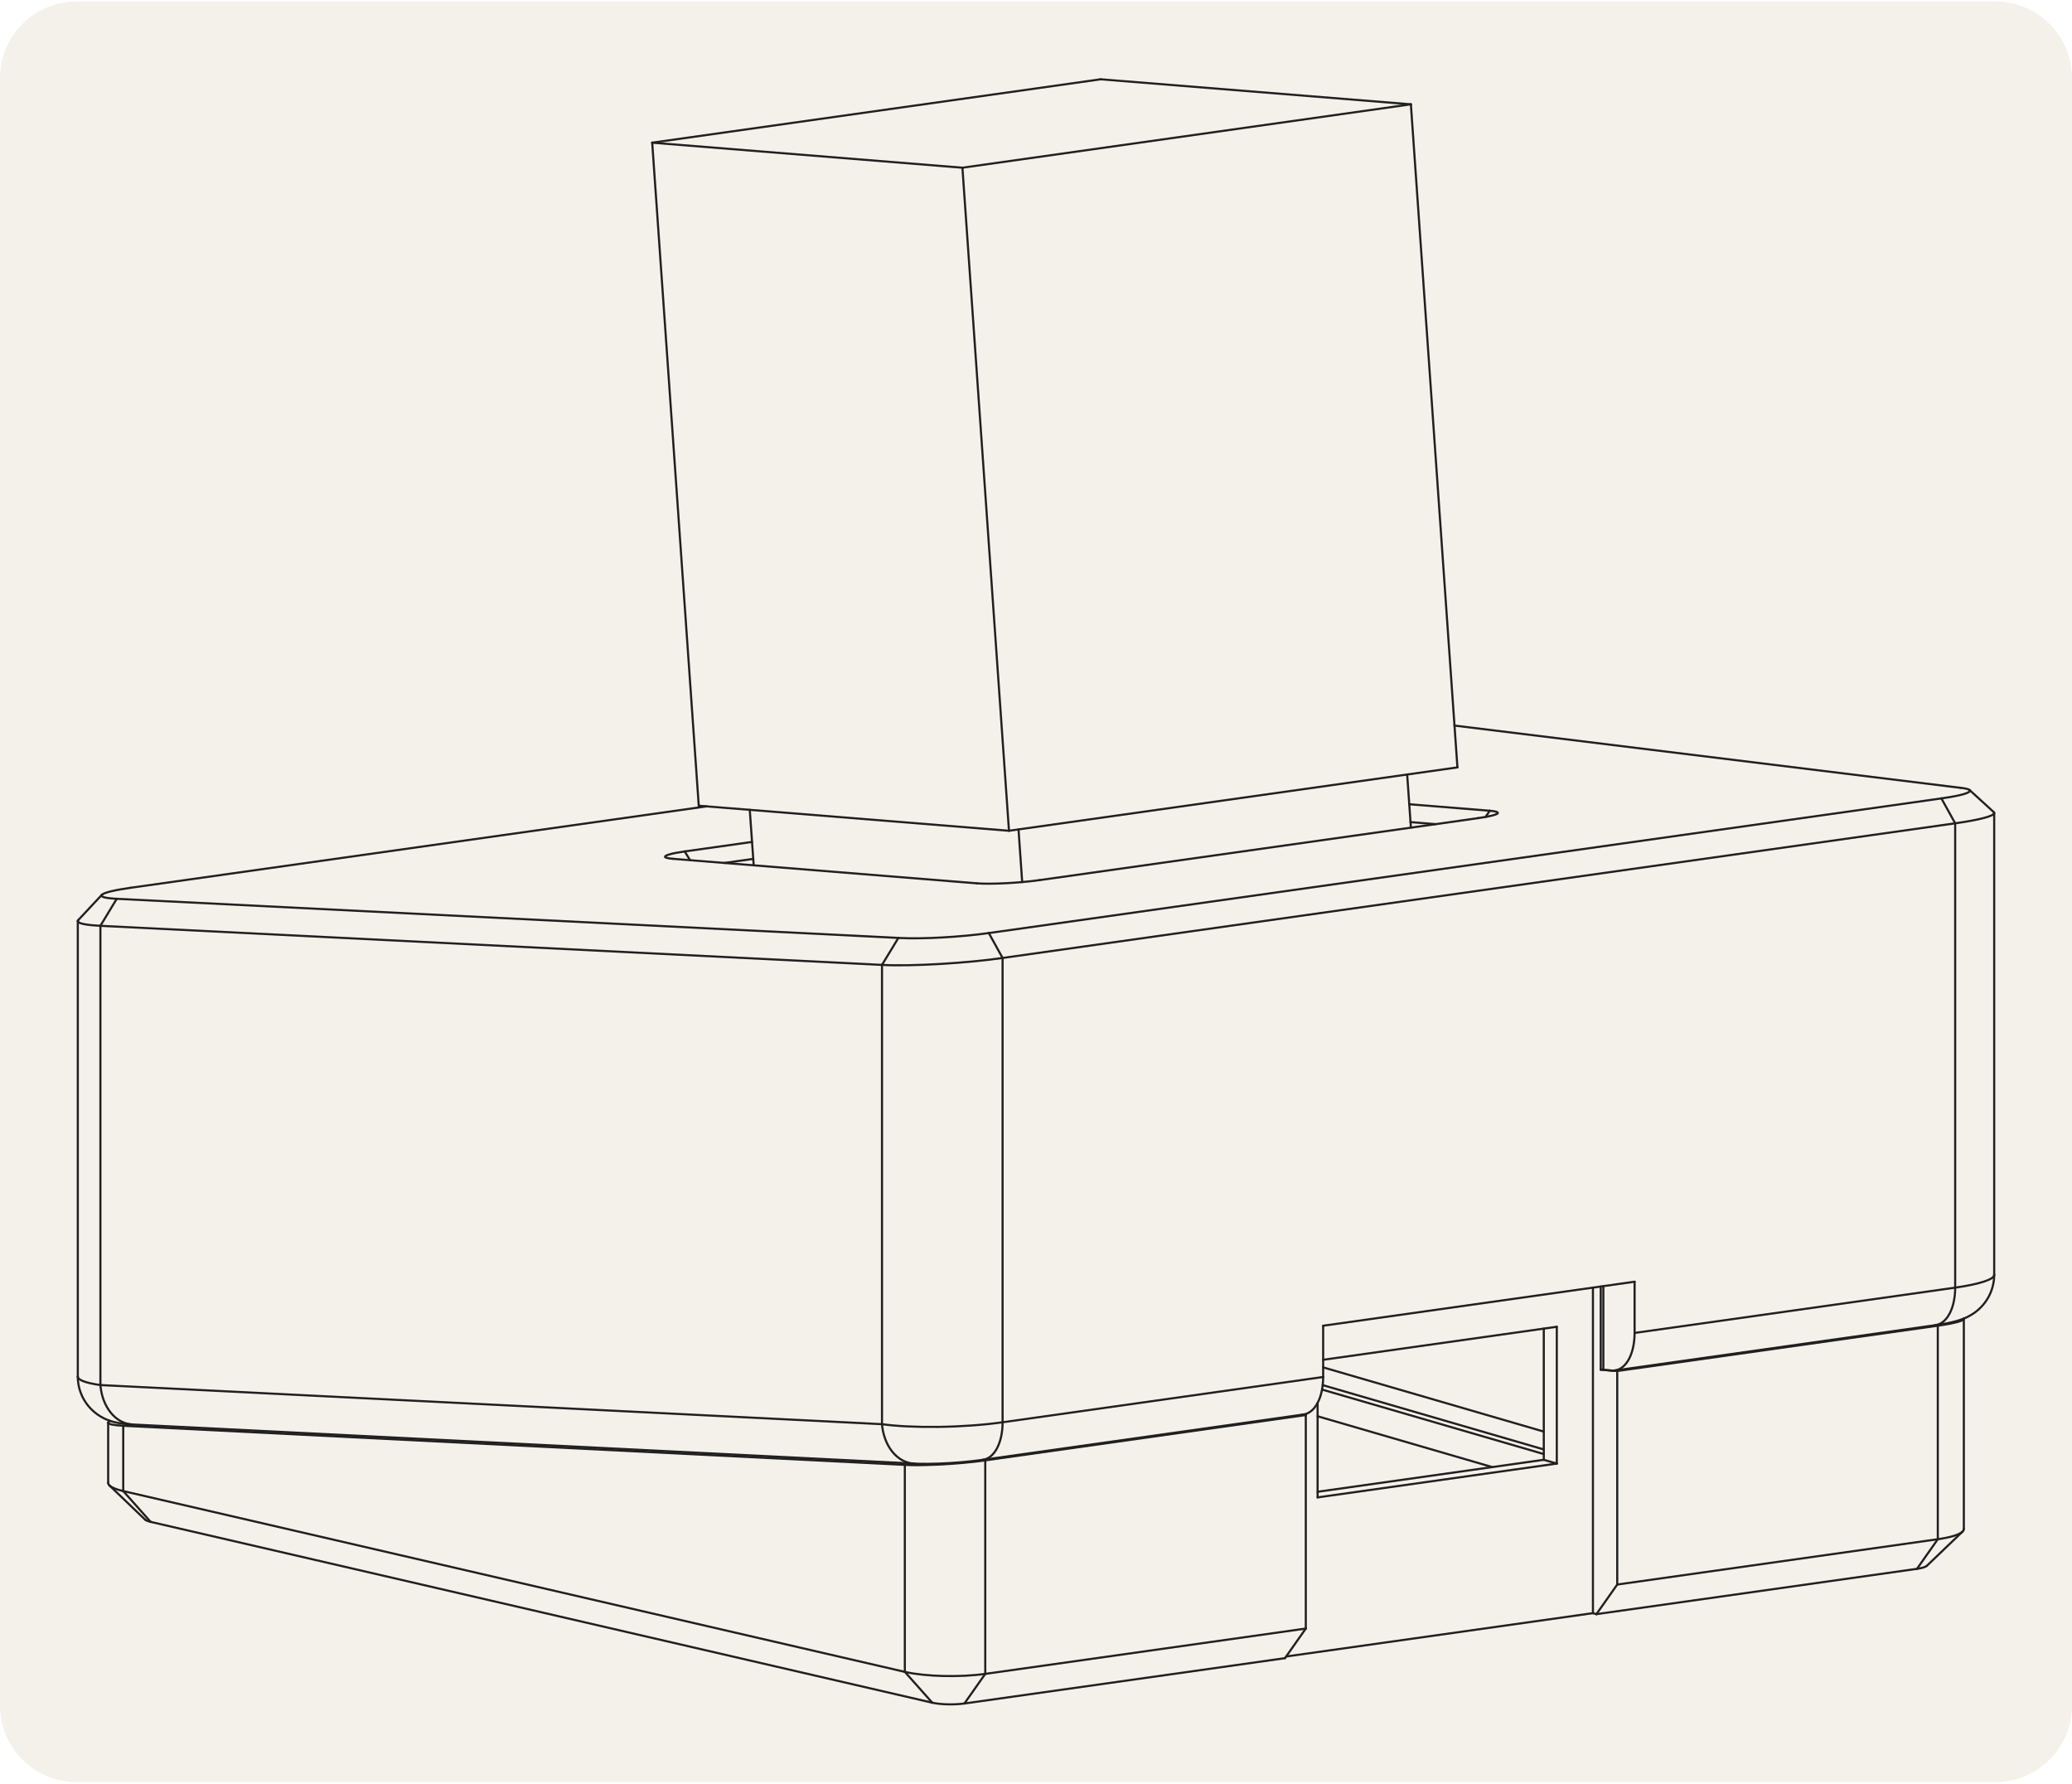
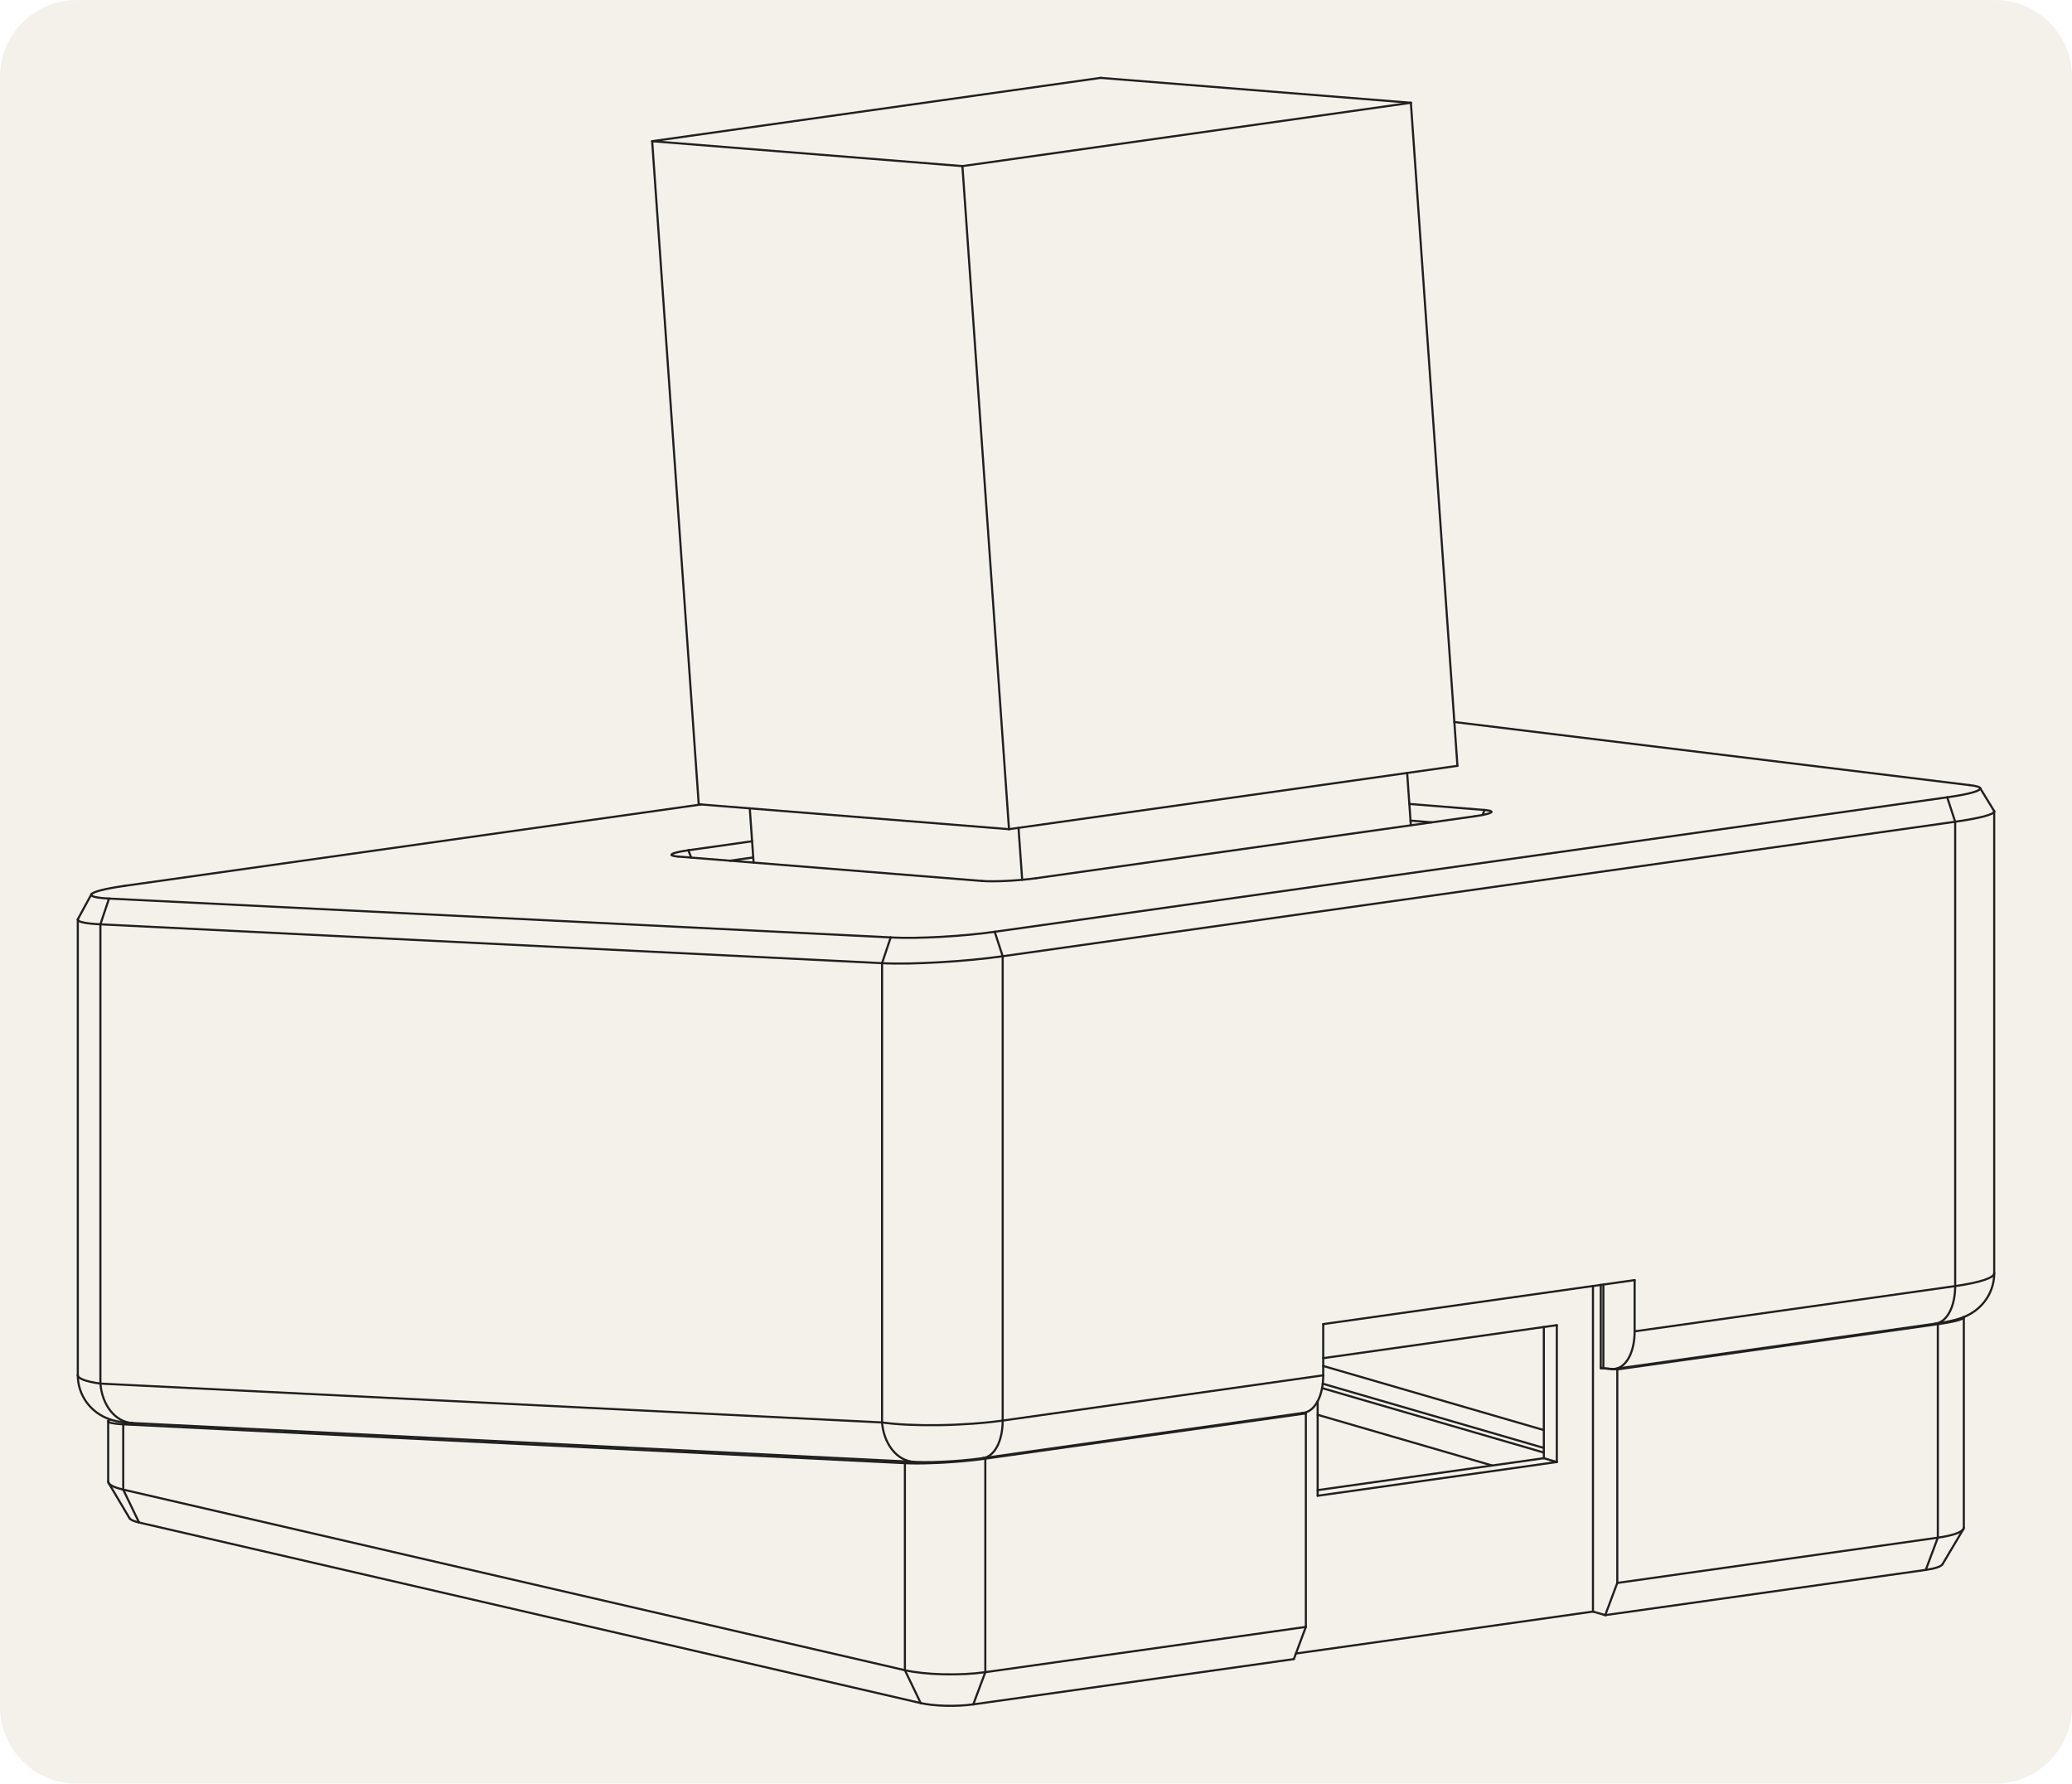
- <svg xmlns="http://www.w3.org/2000/svg" width="409px" height="352px" viewBox="-35.386 -32.392 68.228 58.623" version="1.1">
-   <rect x="-35.386" y="-32.392" width="68.228" height="58.623" rx="2.527" fill="#f4f1ea" />
+ <svg xmlns="http://www.w3.org/2000/svg" width="409px" height="352px" viewBox="-35.402 -32.324 68.228 58.717" version="1.1">
+   <rect x="-35.402" y="-32.324" width="68.228" height="58.717" rx="2.527" fill="#f4f1ea" />
  <g transform="scale(1,-1)" stroke-linecap="round">
    <g fill="none" stroke="rgb(32,32,32)" stroke-width="0.07" id="visible">
-       <line x1="-31.085" y1="3.214" x2="-12.122" y2="5.894" />
-       <path d="M -32.08,1.962 C -32.552,1.986 -32.825,2.04 -32.824,2.118" />
-       <path d="M -32.824,2.118 Q -32.824,2.135 -32.807,2.153" />
-       <line x1="17.41" y1="-12.658" x2="17.686" y2="-12.68" />
-       <path d="M -31.541,2.851 C -31.914,2.869 -32.094,2.917 -32.032,2.982" />
-       <path d="M -32.032,2.982 C -31.971,3.052 -31.607,3.141 -31.085,3.214" />
-       <line x1="28.541" y1="6.156" x2="-2.826" y2="1.723" />
-       <path d="M 29.167,6.505 Q 29.191,6.502 29.213,6.5 Q 29.422,6.474 29.469,6.432" />
-       <path d="M 29.469,6.432 C 29.509,6.393 29.447,6.349 29.283,6.299 C 29.12,6.251 28.861,6.201 28.541,6.156" />
-       <path d="M -2.826,1.723 C -3.263,1.661 -3.815,1.609 -4.347,1.579 C -4.88,1.549 -5.385,1.542 -5.741,1.56 C -5.761,1.561 -5.782,1.562 -5.804,1.563" />
-       <line x1="12.508" y1="8.554" x2="29.167" y2="6.505" />
-       <line x1="-5.804" y1="1.563" x2="-31.542" y2="2.851" />
-       <line x1="13.67" y1="5.75" x2="11.019" y2="5.964" />
-       <line x1="-10.622" y1="4.723" x2="-12.84" y2="4.41" />
-       <path d="M -12.84,4.41 A 1.5,0.155 4.017 0,1 -13.476,4.221" />
-       <path d="M -13.476,4.221 A 1.5,0.155 4.017 0,1 -13.219,4.167" />
-       <line x1="-13.219" y1="4.167" x2="-3.231" y2="3.361" />
-       <path d="M -3.231,3.361 A 1.5,0.155 4.017 0,1 -1.149,3.467" />
-       <line x1="-1.149" y1="3.467" x2="13.29" y2="5.507" />
-       <path d="M 13.29,5.507 A 1.5,0.155 4.017 0,1 13.928,5.664" />
-       <path d="M 13.928,5.664 A 1.5,0.155 4.017 0,1 13.67,5.75" />
-       <line x1="-6.343" y1="0.675" x2="-32.08" y2="1.962" />
-       <path d="M 30.263,5.707 Q 30.28,5.692 30.28,5.676" />
-       <path d="M 30.28,5.676 C 30.285,5.577 29.785,5.447 28.995,5.336" />
-       <path d="M 17.686,-12.68 A 1.5,0.84 98.044 0,1 17.791,-12.677" />
-       <path d="M 17.791,-12.677 A 1.5,0.84 98.044 0,1 18.439,-11.441" />
-       <line x1="18.439" y1="-9.755" x2="18.439" y2="-11.441" />
-       <line x1="17.41" y1="-12.658" x2="17.41" y2="-9.9" />
-       <line x1="8.184" y1="-11.204" x2="8.184" y2="-12.891" />
-       <path d="M 7.536,-14.126 A 1.5,0.84 98.044 0,1 8.184,-12.891" />
-       <line x1="28.995" y1="5.336" x2="-2.372" y2="0.903" />
-       <path d="M -2.372,0.903 C -3.551,0.733 -5.363,0.622 -6.343,0.675" />
-       <line x1="11.06" y1="5.376" x2="11.889" y2="5.309" />
-       <line x1="-10.583" y1="4.165" x2="-11.53" y2="4.031" />
-       <line x1="18.439" y1="-9.755" x2="8.184" y2="-11.204" />
-       <path d="M -31.824,-16.379 A 2.0,0.406 0.0 0,1 -31.781,-16.463" />
-       <path d="M -31.781,-16.463 A 2.0,0.406 0.0 0,1 -31.328,-16.647" />
-       <path d="M -31.759,-14.336 Q -31.824,-14.367 -31.824,-14.393" />
-       <path d="M -31.824,-14.393 C -31.825,-14.444 -31.645,-14.481 -31.328,-14.497" />
-       <path d="M 28.423,-11.203 Q 28.535,-11.187 28.637,-11.17 Q 28.737,-11.154 28.826,-11.137 Q 28.911,-11.12 28.985,-11.102 Q 29.019,-11.094 29.053,-11.085 Q 29.082,-11.077 29.112,-11.068 Q 29.137,-11.06 29.163,-11.052 Q 29.184,-11.043 29.204,-11.035 Q 29.221,-11.027 29.237,-11.019 Q 29.249,-11.011 29.261,-11.003 Q 29.268,-10.996 29.275,-10.988 Q 29.277,-10.981 29.28,-10.973" />
-       <path d="M 29.28,-10.973 L 29.279,-10.968" />
-       <line x1="17.867" y1="-12.695" x2="28.423" y2="-11.203" />
-       <line x1="17.324" y1="-12.651" x2="17.867" y2="-12.695" />
-       <line x1="17.41" y1="-12.639" x2="17.324" y2="-12.651" />
-       <line x1="7.484" y1="-14.134" x2="7.612" y2="-14.144" />
-       <line x1="-2.943" y1="-15.636" x2="7.612" y2="-14.144" />
-       <path d="M -5.591,-15.784 Q -5.518,-15.787 -5.445,-15.79 Q -5.365,-15.791 -5.285,-15.793 Q -5.199,-15.793 -5.112,-15.793 Q -5.02,-15.792 -4.928,-15.79 Q -4.736,-15.786 -4.534,-15.777 Q -4.431,-15.772 -4.329,-15.767 Q -4.016,-15.749 -3.706,-15.722 Q -3.502,-15.703 -3.308,-15.682 Q -3.214,-15.671 -3.12,-15.659 Q -3.032,-15.648 -2.943,-15.636" />
-       <line x1="-31.328" y1="-14.497" x2="-5.591" y2="-15.784" />
-       <path d="M -30.607,-17.588 A 0.8,0.162 0.0 0,1 -30.426,-17.661" />
-       <line x1="-31.328" y1="-16.647" x2="-5.591" y2="-22.599" />
-       <path d="M 27.737,-19.207 A 0.8,0.162 -1.62401525306663e-15 0,1 28.062,-19.108" />
-       <line x1="17.181" y1="-20.699" x2="27.737" y2="-19.207" />
-       <line x1="17.067" y1="-20.666" x2="17.181" y2="-20.699" />
-       <line x1="17.067" y1="-20.666" x2="6.965" y2="-22.093" />
-       <line x1="-3.629" y1="-23.64" x2="6.926" y2="-22.148" />
-       <path d="M -4.688,-23.614 A 0.8,0.162 0.0 0,1 -3.629,-23.64" />
-       <line x1="-30.426" y1="-17.661" x2="-4.688" y2="-23.614" />
-       <path d="M 28.423,-18.232 A 2.0,0.406 -1.62401525306663e-15 0,1 29.236,-17.983" />
-       <path d="M 29.236,-17.983 A 2.0,0.406 -1.62401525306663e-15 0,1 29.28,-17.899" />
-       <line x1="17.867" y1="-19.724" x2="17.867" y2="-12.695" />
-       <line x1="17.867" y1="-19.724" x2="28.423" y2="-18.232" />
-       <line x1="17.067" y1="-20.666" x2="17.067" y2="-9.949" />
-       <line x1="17.324" y1="-12.651" x2="17.324" y2="-9.913" />
-       <line x1="17.181" y1="-20.699" x2="17.867" y2="-19.724" />
-       <line x1="7.612" y1="-21.173" x2="7.612" y2="-14.144" />
-       <line x1="6.926" y1="-22.148" x2="7.612" y2="-21.173" />
-       <line x1="-2.943" y1="-22.665" x2="7.612" y2="-21.173" />
-       <path d="M -5.591,-22.599 A 2.0,0.406 0.0 0,1 -2.943,-22.665" />
-       <line x1="15.877" y1="-15.742" x2="15.877" y2="-11.238" />
-       <line x1="8.001" y1="-16.855" x2="15.877" y2="-15.742" />
-       <line x1="8.184" y1="-12.325" x2="15.877" y2="-11.238" />
-       <line x1="8.001" y1="-16.855" x2="8.001" y2="-13.744" />
-       <line x1="15.449" y1="-15.617" x2="15.877" y2="-15.742" />
-       <line x1="15.449" y1="-15.617" x2="15.449" y2="-11.298" />
-       <line x1="8.001" y1="-16.67" x2="15.449" y2="-15.617" />
-       <line x1="8.184" y1="-12.575" x2="15.449" y2="-14.689" />
-       <line x1="8.169" y1="-13.159" x2="15.449" y2="-15.277" />
-       <line x1="8.001" y1="-14.184" x2="13.751" y2="-15.857" />
-       <line x1="8.147" y1="-13.305" x2="15.449" y2="-15.429" />
-       <line x1="11.073" y1="5.194" x2="10.95" y2="6.944" />
-       <line x1="-10.568" y1="3.953" x2="-10.697" y2="5.779" />
-       <line x1="-1.727" y1="3.402" x2="-1.848" y2="5.135" />
-       <line x1="0.857" y1="29.83" x2="11.072" y2="29.006" />
-       <line x1="12.605" y1="7.177" x2="11.072" y2="29.006" />
-       <line x1="-12.377" y1="5.915" x2="-13.91" y2="27.743" />
-       <line x1="-13.91" y1="27.743" x2="-3.695" y2="26.919" />
-       <line x1="-2.162" y1="5.091" x2="-3.695" y2="26.919" />
-       <line x1="-12.377" y1="5.915" x2="-2.162" y2="5.091" />
-       <line x1="0.857" y1="29.83" x2="-13.91" y2="27.743" />
-       <line x1="12.605" y1="7.177" x2="-2.162" y2="5.091" />
-       <line x1="11.072" y1="29.006" x2="-3.695" y2="26.919" />
-       <path d="M -32.08,-13.157 C -32.567,-13.089 -32.827,-12.987 -32.824,-12.879" />
-       <line x1="-32.08" y1="-13.157" x2="-32.08" y2="1.962" />
-       <path d="M -32.08,-13.157 A 1.5,1.133 -92.864 0,1 -31.027,-14.455" />
-       <line x1="-32.08" y1="1.962" x2="-31.542" y2="2.851" />
-       <line x1="-6.343" y1="-14.445" x2="-6.343" y2="0.675" />
-       <line x1="-6.343" y1="-14.445" x2="-32.08" y2="-13.157" />
-       <line x1="28.995" y1="-9.95" x2="28.995" y2="5.336" />
-       <path d="M 30.28,-9.528 C 30.28,-9.602 30.168,-9.676 29.943,-9.751 C 29.721,-9.825 29.389,-9.894 28.995,-9.95" />
-       <path d="M -6.343,-14.445 C -6.32,-14.753 -6.209,-15.095 -6.01,-15.343 C -5.813,-15.595 -5.54,-15.733 -5.291,-15.742" />
-       <path d="M 28.995,-9.95 C 28.996,-10.244 28.939,-10.56 28.818,-10.792 C 28.699,-11.027 28.521,-11.163 28.347,-11.185" />
-       <line x1="28.995" y1="-9.95" x2="18.439" y2="-11.441" />
-       <line x1="8.184" y1="-12.891" x2="-2.372" y2="-14.382" />
-       <path d="M -2.372,-14.382 A 1.5,0.84 -81.956 0,0 -3.019,-15.618" />
-       <path d="M -2.372,-14.382 C -2.975,-14.469 -3.761,-14.525 -4.49,-14.534 C -5.221,-14.544 -5.878,-14.51 -6.343,-14.445" />
-       <path d="M -6.343,0.675 L -5.804,1.563" />
-       <line x1="28.995" y1="5.336" x2="28.541" y2="6.156" />
-       <line x1="-2.372" y1="0.903" x2="-2.826" y2="1.723" />
-       <line x1="13.531" y1="5.546" x2="13.67" y2="5.75" />
-       <line x1="-12.663" y1="4.122" x2="-12.84" y2="4.41" />
-       <line x1="-2.372" y1="-14.382" x2="-2.372" y2="0.903" />
-       <line x1="-31.328" y1="-16.647" x2="-31.328" y2="-14.497" />
-       <line x1="-31.328" y1="-16.647" x2="-30.426" y2="-17.661" />
-       <line x1="-5.591" y1="-22.599" x2="-5.591" y2="-15.784" />
-       <line x1="28.423" y1="-18.232" x2="28.423" y2="-11.203" />
-       <line x1="-2.943" y1="-22.665" x2="-2.943" y2="-15.636" />
-       <line x1="-5.591" y1="-22.599" x2="-4.688" y2="-23.614" />
-       <line x1="28.423" y1="-18.232" x2="27.737" y2="-19.207" />
-       <line x1="-2.943" y1="-22.665" x2="-3.629" y2="-23.64" />
-       <line x1="-32.824" y1="-12.879" x2="-32.824" y2="2.118" />
-       <path d="M -31.027,-14.455 C -31.071,-14.452 -31.119,-14.45 -31.16,-14.447" />
-       <path d="M -32.824,-12.879 C -32.825,-13.132 -32.758,-13.41 -32.61,-13.656 C -32.465,-13.903 -32.241,-14.11 -31.989,-14.239 C -31.868,-14.3 -31.748,-14.345 -31.629,-14.375 C -31.54,-14.397 -31.453,-14.414 -31.368,-14.425 C -31.3,-14.434 -31.231,-14.442 -31.16,-14.447" />
-       <path d="M -32.807,2.153 L -32.032,2.982" />
-       <line x1="30.28" y1="-9.528" x2="30.28" y2="5.676" />
-       <line x1="-5.291" y1="-15.742" x2="-31.027" y2="-14.455" />
-       <path d="M 30.28,-9.528 C 30.28,-9.754 30.227,-9.996 30.114,-10.218 C 30.002,-10.439 29.83,-10.636 29.631,-10.777 C 29.517,-10.856 29.402,-10.919 29.286,-10.965 C 29.194,-11.002 29.105,-11.032 29.017,-11.056 C 28.813,-11.111 28.594,-11.15 28.347,-11.185" />
-       <line x1="28.347" y1="-11.185" x2="17.791" y2="-12.677" />
-       <line x1="7.536" y1="-14.126" x2="-3.019" y2="-15.618" />
-       <path d="M -3.019,-15.618 C -3.233,-15.648 -3.477,-15.675 -3.727,-15.697 C -3.988,-15.719 -4.252,-15.735 -4.488,-15.743 C -4.724,-15.751 -4.933,-15.753 -5.114,-15.749 C -5.175,-15.747 -5.233,-15.745 -5.291,-15.742" />
-       <path d="M 30.263,5.707 L 29.469,6.432" />
-       <line x1="-31.824" y1="-16.379" x2="-31.824" y2="-14.393" />
-       <line x1="-30.607" y1="-17.588" x2="-31.781" y2="-16.463" />
-       <line x1="29.28" y1="-17.899" x2="29.28" y2="-10.973" />
-       <line x1="28.062" y1="-19.108" x2="29.236" y2="-17.983" />
+       <line x1="-31.294" y1="3.163" x2="-12.313" y2="5.842" />
+       <path d="M -32.096,1.896 C -32.568,1.919 -32.841,1.974 -32.84,2.051" />
+       <path d="M -32.84,2.051 Q -32.84,2.061 -32.835,2.071" />
+       <line x1="17.395" y1="-12.72" x2="17.671" y2="-12.743" />
+       <path d="M -31.812,2.744 C -32.222,2.764 -32.432,2.815 -32.393,2.883" />
+       <path d="M -32.393,2.883 C -32.353,2.966 -31.927,3.074 -31.294,3.163" />
+       <line x1="28.717" y1="6.077" x2="-2.648" y2="1.65" />
+       <path d="M 29.449,6.479 Q 29.471,6.476 29.494,6.473 Q 29.763,6.44 29.798,6.384" />
+       <path d="M 29.798,6.384 C 29.823,6.34 29.74,6.29 29.55,6.236 C 29.362,6.182 29.072,6.127 28.717,6.077" />
+       <path d="M -2.648,1.65 C -3.153,1.578 -3.791,1.518 -4.404,1.484 C -5.019,1.449 -5.6,1.441 -6.009,1.461 C -6.031,1.462 -6.052,1.464 -6.073,1.465" />
+       <line x1="12.488" y1="8.556" x2="29.449" y2="6.479" />
+       <line x1="-6.073" y1="1.465" x2="-31.812" y2="2.744" />
+       <line x1="13.48" y1="5.66" x2="11.006" y2="5.859" />
+       <line x1="-10.637" y1="4.63" x2="-12.736" y2="4.334" />
+       <path d="M -12.736,4.334 A 1.289,0.133 4.017 0,1 -13.287,4.177" />
+       <path d="M -13.287,4.177 A 1.289,0.133 4.017 0,1 -13.062,4.126" />
+       <line x1="-13.062" y1="4.126" x2="-3.073" y2="3.324" />
+       <path d="M -3.073,3.324 A 1.289,0.133 4.017 0,1 -1.284,3.414" />
+       <line x1="-1.284" y1="3.414" x2="13.155" y2="5.452" />
+       <path d="M 13.155,5.452 A 1.289,0.133 4.017 0,1 13.707,5.593" />
+       <path d="M 13.707,5.593 A 1.289,0.133 4.017 0,1 13.48,5.66" />
+       <line x1="-6.357" y1="0.617" x2="-32.096" y2="1.896" />
+       <path d="M 30.259,5.631 Q 30.264,5.622 30.264,5.613" />
+       <path d="M 30.264,5.613 C 30.27,5.514 29.77,5.384 28.979,5.273" />
+       <path d="M 17.671,-12.743 A 1.5,0.84 98.035 0,1 17.776,-12.74" />
+       <path d="M 17.776,-12.74 A 1.5,0.84 98.035 0,1 18.424,-11.504" />
+       <line x1="18.424" y1="-9.817" x2="18.424" y2="-11.504" />
+       <line x1="17.395" y1="-12.72" x2="17.395" y2="-9.962" />
+       <line x1="8.17" y1="-11.265" x2="8.17" y2="-12.951" />
+       <path d="M 7.522,-14.187 A 1.5,0.84 98.035 0,1 8.17,-12.951" />
+       <line x1="28.979" y1="5.273" x2="-2.385" y2="0.845" />
+       <path d="M -2.385,0.845 C -3.564,0.675 -5.377,0.564 -6.357,0.617" />
+       <line x1="11.045" y1="5.31" x2="11.747" y2="5.254" />
+       <line x1="-10.599" y1="4.098" x2="-11.366" y2="3.99" />
+       <line x1="18.424" y1="-9.817" x2="8.17" y2="-11.265" />
+       <path d="M -31.84,-16.447 A 2.0,0.405 8.119633579395986e-16 0,1 -31.826,-16.495" />
+       <path d="M -31.826,-16.495 A 2.0,0.405 8.119633579395986e-16 0,1 -31.344,-16.714" />
+       <path d="M -31.775,-14.404 Q -31.84,-14.434 -31.84,-14.461" />
+       <path d="M -31.84,-14.461 C -31.841,-14.511 -31.661,-14.548 -31.344,-14.564" />
+       <path d="M 28.408,-11.267 Q 28.463,-11.259 28.518,-11.251 Q 28.623,-11.235 28.719,-11.218 Q 28.812,-11.201 28.894,-11.184 Q 28.931,-11.175 28.969,-11.167 Q 29.003,-11.158 29.037,-11.15 Q 29.067,-11.141 29.096,-11.133 Q 29.122,-11.124 29.147,-11.116 Q 29.168,-11.108 29.189,-11.099 Q 29.205,-11.091 29.222,-11.083 Q 29.233,-11.076 29.245,-11.068 Q 29.252,-11.06 29.259,-11.053 Q 29.262,-11.045 29.264,-11.038" />
+       <path d="M 29.264,-11.038 L 29.263,-11.033" />
+       <line x1="17.853" y1="-12.757" x2="28.408" y2="-11.267" />
+       <line x1="17.309" y1="-12.714" x2="17.853" y2="-12.757" />
+       <line x1="17.395" y1="-12.701" x2="17.309" y2="-12.714" />
+       <line x1="7.47" y1="-14.194" x2="7.598" y2="-14.205" />
+       <line x1="-2.957" y1="-15.695" x2="7.598" y2="-14.205" />
+       <path d="M -5.605,-15.843 Q -5.532,-15.846 -5.459,-15.849 Q -5.379,-15.85 -5.299,-15.852 Q -5.213,-15.852 -5.126,-15.852 Q -5.034,-15.85 -4.942,-15.849 Q -4.75,-15.845 -4.548,-15.836 Q -4.445,-15.831 -4.343,-15.826 Q -4.03,-15.808 -3.72,-15.781 Q -3.516,-15.762 -3.322,-15.741 Q -3.228,-15.729 -3.134,-15.718 Q -3.046,-15.706 -2.957,-15.695" />
+       <line x1="-31.344" y1="-14.564" x2="-5.605" y2="-15.843" />
+       <path d="M -31.138,-17.654 A 1.307,0.265 8.119633579395986e-16 0,1 -30.823,-17.797" />
+       <line x1="-31.344" y1="-16.714" x2="-5.605" y2="-22.659" />
+       <path d="M 28.011,-19.357 A 1.307,0.265 0.0 0,1 28.562,-19.171" />
+       <line x1="17.456" y1="-20.846" x2="28.011" y2="-19.357" />
+       <line x1="17.052" y1="-20.729" x2="17.456" y2="-20.846" />
+       <line x1="17.052" y1="-20.729" x2="7.271" y2="-22.11" />
+       <line x1="-3.353" y1="-23.784" x2="7.202" y2="-22.294" />
+       <path d="M -5.084,-23.741 A 1.307,0.265 0.0 0,1 -3.353,-23.784" />
+       <line x1="-30.823" y1="-17.797" x2="-5.084" y2="-23.741" />
+       <path d="M 28.408,-18.296 A 2.0,0.405 0.0 0,1 29.25,-18.013" />
+       <path d="M 29.25,-18.013 A 2.0,0.405 0.0 0,1 29.264,-17.964" />
+       <line x1="17.853" y1="-19.786" x2="17.853" y2="-12.757" />
+       <line x1="17.853" y1="-19.786" x2="28.408" y2="-18.296" />
+       <line x1="17.052" y1="-20.729" x2="17.052" y2="-10.011" />
+       <line x1="17.309" y1="-12.714" x2="17.309" y2="-9.974" />
+       <line x1="17.853" y1="-19.786" x2="17.456" y2="-20.846" />
+       <line x1="7.598" y1="-21.234" x2="7.598" y2="-14.205" />
+       <line x1="7.598" y1="-21.234" x2="7.202" y2="-22.294" />
+       <line x1="-2.957" y1="-22.724" x2="7.598" y2="-21.234" />
+       <path d="M -5.605,-22.659 A 2.0,0.405 0.0 0,1 -2.957,-22.724" />
+       <line x1="15.862" y1="-15.805" x2="15.862" y2="-11.3" />
+       <line x1="7.987" y1="-16.916" x2="15.862" y2="-15.805" />
+       <line x1="8.17" y1="-12.386" x2="15.862" y2="-11.3" />
+       <line x1="7.987" y1="-16.916" x2="7.987" y2="-13.804" />
+       <line x1="15.434" y1="-15.68" x2="15.862" y2="-15.805" />
+       <line x1="15.434" y1="-15.68" x2="15.434" y2="-11.36" />
+       <line x1="7.987" y1="-16.731" x2="15.434" y2="-15.68" />
+       <line x1="8.17" y1="-12.644" x2="15.434" y2="-14.754" />
+       <line x1="8.154" y1="-13.227" x2="15.434" y2="-15.342" />
+       <line x1="7.987" y1="-14.251" x2="13.732" y2="-15.92" />
+       <line x1="8.132" y1="-13.372" x2="15.434" y2="-15.494" />
+       <line x1="11.055" y1="5.156" x2="10.934" y2="6.879" />
+       <line x1="-10.587" y1="3.927" x2="-10.713" y2="5.713" />
+       <line x1="-1.743" y1="3.362" x2="-1.864" y2="5.073" />
+       <line x1="0.84" y1="29.762" x2="11.056" y2="28.942" />
+       <line x1="12.589" y1="7.113" x2="11.056" y2="28.942" />
+       <line x1="-12.394" y1="5.848" x2="-13.927" y2="27.677" />
+       <line x1="-13.927" y1="27.677" x2="-3.711" y2="26.857" />
+       <line x1="-2.177" y1="5.028" x2="-3.711" y2="26.857" />
+       <line x1="-12.394" y1="5.848" x2="-2.177" y2="5.028" />
+       <line x1="0.84" y1="29.762" x2="-13.927" y2="27.677" />
+       <line x1="12.589" y1="7.113" x2="-2.177" y2="5.028" />
+       <line x1="11.056" y1="28.942" x2="-3.711" y2="26.857" />
+       <path d="M -32.096,-13.224 C -32.582,-13.156 -32.843,-13.054 -32.84,-12.947" />
+       <line x1="-32.096" y1="-13.224" x2="-32.096" y2="1.896" />
+       <path d="M -32.096,-13.224 A 1.5,1.133 -92.846 0,1 -31.043,-14.522" />
+       <line x1="-31.812" y1="2.744" x2="-32.096" y2="1.896" />
+       <line x1="-6.357" y1="-14.503" x2="-6.357" y2="0.617" />
+       <line x1="-6.357" y1="-14.503" x2="-32.096" y2="-13.224" />
+       <line x1="28.979" y1="-10.014" x2="28.979" y2="5.273" />
+       <path d="M 30.264,-9.593 C 30.264,-9.666 30.152,-9.74 29.928,-9.815 C 29.705,-9.889 29.373,-9.958 28.979,-10.014" />
+       <path d="M -6.357,-14.503 C -6.334,-14.812 -6.223,-15.154 -6.023,-15.402 C -5.827,-15.654 -5.554,-15.792 -5.304,-15.801" />
+       <path d="M 28.979,-10.014 C 28.981,-10.308 28.923,-10.624 28.802,-10.856 C 28.683,-11.091 28.506,-11.228 28.331,-11.25" />
+       <line x1="28.979" y1="-10.014" x2="18.424" y2="-11.504" />
+       <line x1="8.17" y1="-12.951" x2="-2.385" y2="-14.441" />
+       <path d="M -2.385,-14.441 A 1.5,0.84 -81.965 0,0 -3.034,-15.677" />
+       <path d="M -2.385,-14.441 C -2.989,-14.527 -3.775,-14.583 -4.504,-14.592 C -5.235,-14.602 -5.892,-14.569 -6.357,-14.503" />
+       <path d="M -6.073,1.465 L -6.357,0.617" />
+       <line x1="28.717" y1="6.077" x2="28.979" y2="5.273" />
+       <line x1="-2.648" y1="1.65" x2="-2.385" y2="0.845" />
+       <line x1="13.418" y1="5.496" x2="13.48" y2="5.66" />
+       <line x1="-12.642" y1="4.092" x2="-12.736" y2="4.334" />
+       <line x1="-2.385" y1="-14.441" x2="-2.385" y2="0.845" />
+       <line x1="-31.344" y1="-16.714" x2="-31.344" y2="-14.564" />
+       <line x1="-30.823" y1="-17.797" x2="-31.344" y2="-16.714" />
+       <line x1="-5.605" y1="-22.659" x2="-5.605" y2="-15.843" />
+       <line x1="28.408" y1="-18.296" x2="28.408" y2="-11.267" />
+       <line x1="-2.957" y1="-22.724" x2="-2.957" y2="-15.695" />
+       <line x1="-5.084" y1="-23.741" x2="-5.605" y2="-22.659" />
+       <line x1="28.011" y1="-19.357" x2="28.408" y2="-18.296" />
+       <line x1="-3.353" y1="-23.784" x2="-2.957" y2="-22.724" />
+       <line x1="-32.84" y1="-12.947" x2="-32.84" y2="2.051" />
+       <path d="M -31.043,-14.522 C -31.087,-14.52 -31.135,-14.517 -31.176,-14.514" />
+       <path d="M -32.84,-12.947 C -32.841,-13.2 -32.774,-13.477 -32.627,-13.723 C -32.482,-13.97 -32.257,-14.178 -32.006,-14.306 C -31.885,-14.367 -31.765,-14.413 -31.646,-14.442 C -31.556,-14.465 -31.469,-14.482 -31.385,-14.493 C -31.316,-14.502 -31.247,-14.509 -31.176,-14.514" />
+       <path d="M -32.393,2.883 L -32.835,2.071" />
+       <line x1="30.264" y1="-9.593" x2="30.264" y2="5.613" />
+       <line x1="-5.304" y1="-15.801" x2="-31.043" y2="-14.522" />
+       <path d="M 30.264,-9.593 C 30.265,-9.819 30.212,-10.061 30.099,-10.282 C 29.987,-10.503 29.815,-10.7 29.615,-10.841 C 29.502,-10.92 29.387,-10.983 29.271,-11.03 C 29.179,-11.067 29.089,-11.097 29.002,-11.12 C 28.797,-11.176 28.579,-11.214 28.331,-11.25" />
+       <line x1="28.331" y1="-11.25" x2="17.776" y2="-12.74" />
+       <line x1="7.522" y1="-14.187" x2="-3.034" y2="-15.677" />
+       <path d="M -3.034,-15.677 C -3.247,-15.707 -3.491,-15.734 -3.741,-15.756 C -4.082,-15.785 -4.425,-15.802 -4.709,-15.808 C -4.935,-15.812 -5.126,-15.81 -5.304,-15.801" />
+       <path d="M 29.798,6.384 L 30.259,5.631" />
+       <line x1="-31.84" y1="-16.447" x2="-31.84" y2="-14.461" />
+       <line x1="-31.138" y1="-17.654" x2="-31.826" y2="-16.495" />
+       <line x1="29.264" y1="-17.964" x2="29.264" y2="-11.038" />
+       <line x1="28.562" y1="-19.171" x2="29.25" y2="-18.013" />
    </g>
  </g>
</svg>
